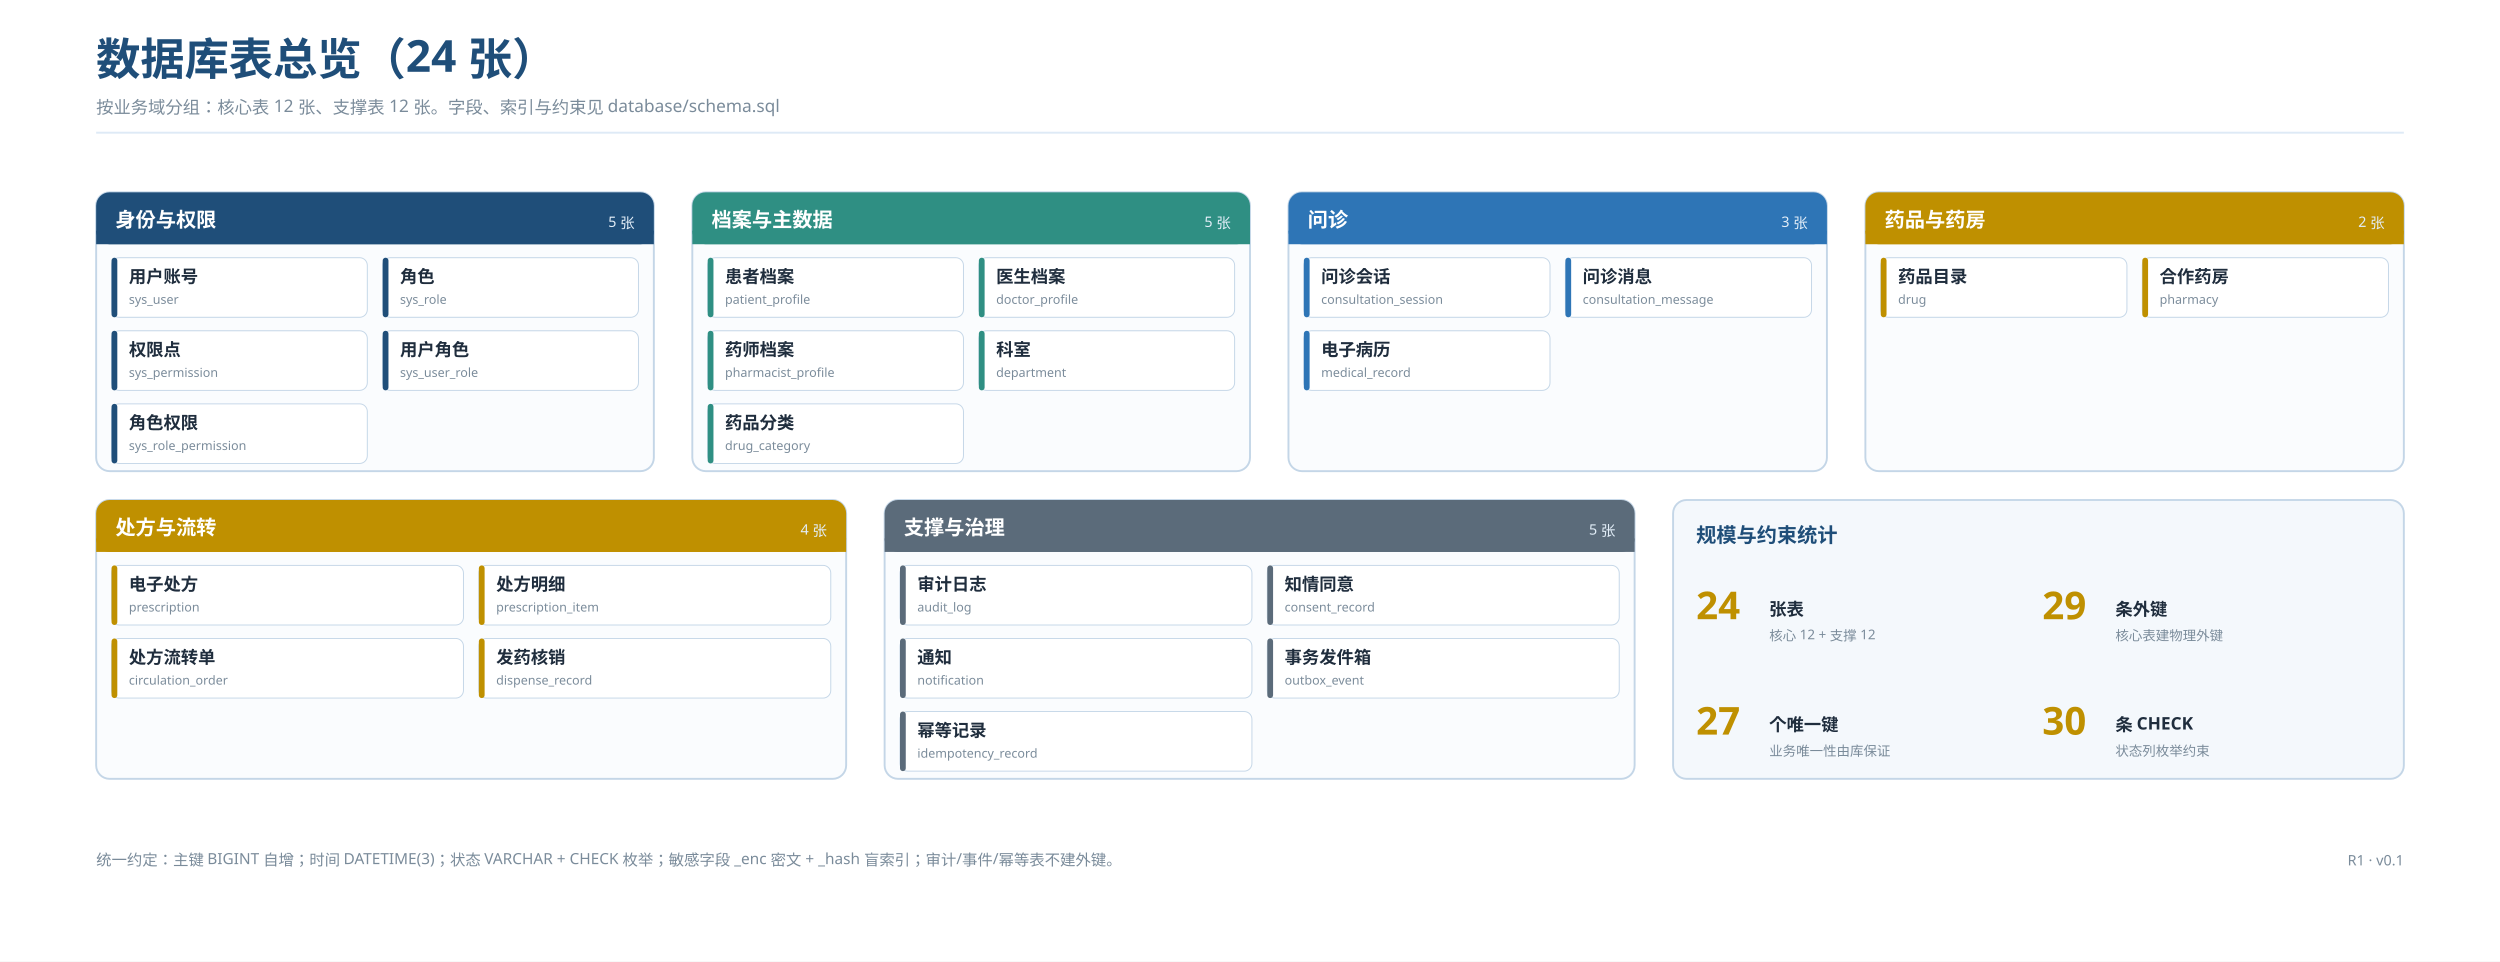
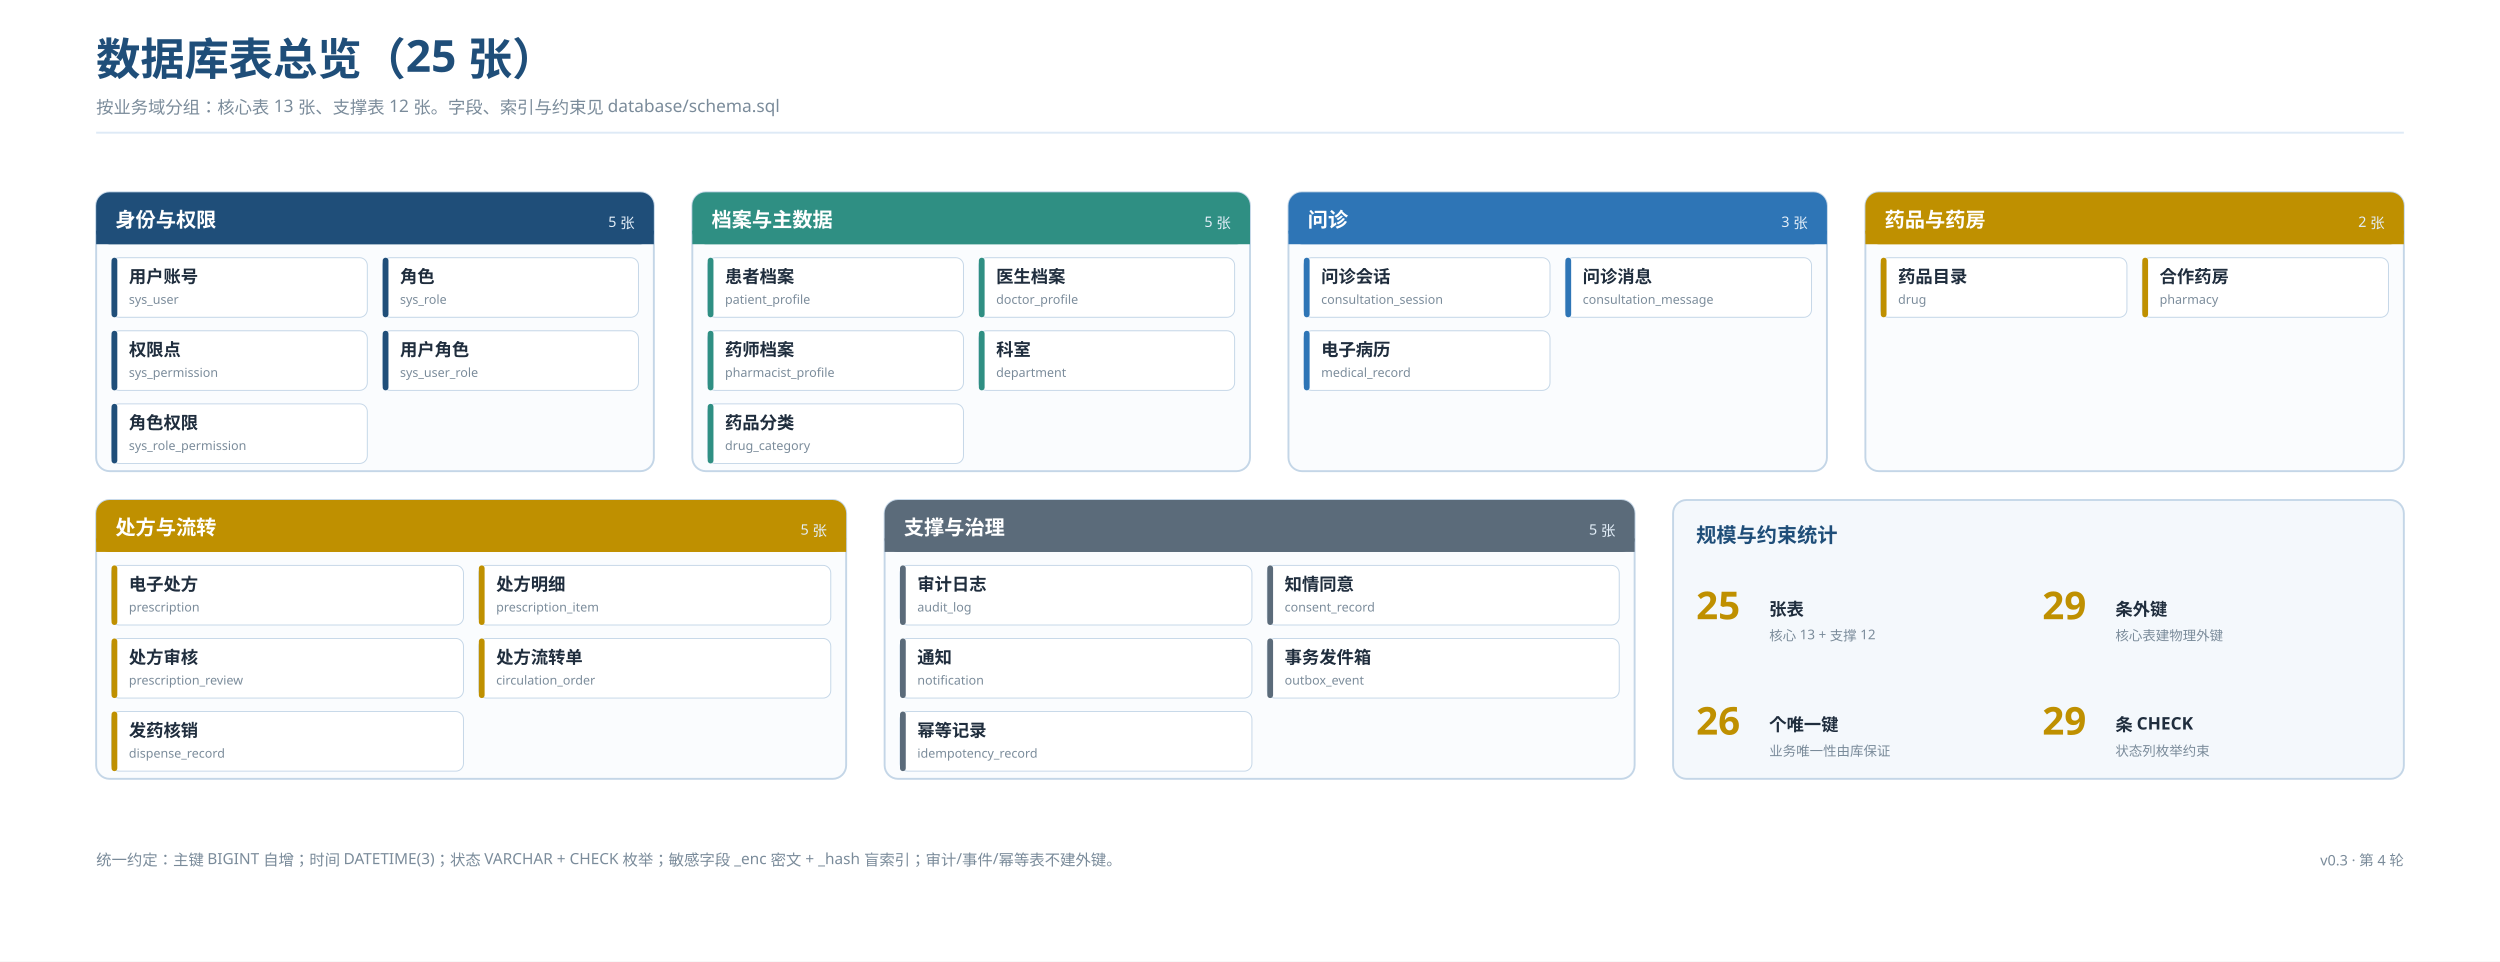
<svg xmlns="http://www.w3.org/2000/svg" width="2600" height="1000" viewBox="0 0 2600 1000">
  <rect width="2600" height="1000" fill="#FFFFFF" />
-   <text x="100" y="78" font-family="Microsoft YaHei,Segoe UI,sans-serif" font-size="46" font-weight="bold" fill="#1F4E79" text-anchor="start">数据库表总览（24 张）</text>
-   <text x="100" y="118" font-family="Microsoft YaHei,Segoe UI,sans-serif" font-size="18" font-weight="normal" fill="#7A8B9A" text-anchor="start">按业务域分组：核心表 12 张、支撑表 12 张。字段、索引与约束见 database/schema.sql</text>
+   <text x="100" y="78" font-family="Microsoft YaHei,Segoe UI,sans-serif" font-size="46" font-weight="bold" fill="#1F4E79" text-anchor="start">数据库表总览（25 张）</text>
+   <text x="100" y="118" font-family="Microsoft YaHei,Segoe UI,sans-serif" font-size="18" font-weight="normal" fill="#7A8B9A" text-anchor="start">按业务域分组：核心表 13 张、支撑表 12 张。字段、索引与约束见 database/schema.sql</text>
  <polyline points="100,138 2500,138" fill="none" stroke="#DEEAF6" stroke-width="2" stroke-linejoin="round" />
  <rect x="100" y="200" width="580" height="290" rx="14" ry="14" fill="#FAFCFE" stroke="#C4D6E7" stroke-width="2" />
  <rect x="100" y="200" width="580" height="54" rx="14" ry="14" fill="#1F4E79" />
  <rect x="100" y="240" width="580" height="14" fill="#1F4E79" />
  <text x="120" y="236" font-family="Microsoft YaHei,Segoe UI,sans-serif" font-size="21" font-weight="bold" fill="#FFFFFF" text-anchor="start">身份与权限</text>
  <text x="660" y="236" font-family="Microsoft YaHei,Segoe UI,sans-serif" font-size="15" font-weight="normal" fill="#E3EEF8" text-anchor="end">5 张</text>
  <rect x="116" y="268" width="266" height="62" rx="8" ry="8" fill="#FFFFFF" stroke="#C4D6E7" stroke-width="1" />
  <rect x="116" y="268" width="6" height="62" rx="3" ry="3" fill="#1F4E79" />
  <text x="134" y="294" font-family="Microsoft YaHei,Segoe UI,sans-serif" font-size="18" font-weight="bold" fill="#1F2D3D" text-anchor="start">用户账号</text>
  <text x="134" y="316" font-family="Microsoft YaHei,Segoe UI,sans-serif" font-size="13" font-weight="normal" fill="#7A8B9A" text-anchor="start">sys_user</text>
  <rect x="398" y="268" width="266" height="62" rx="8" ry="8" fill="#FFFFFF" stroke="#C4D6E7" stroke-width="1" />
  <rect x="398" y="268" width="6" height="62" rx="3" ry="3" fill="#1F4E79" />
  <text x="416" y="294" font-family="Microsoft YaHei,Segoe UI,sans-serif" font-size="18" font-weight="bold" fill="#1F2D3D" text-anchor="start">角色</text>
  <text x="416" y="316" font-family="Microsoft YaHei,Segoe UI,sans-serif" font-size="13" font-weight="normal" fill="#7A8B9A" text-anchor="start">sys_role</text>
  <rect x="116" y="344" width="266" height="62" rx="8" ry="8" fill="#FFFFFF" stroke="#C4D6E7" stroke-width="1" />
  <rect x="116" y="344" width="6" height="62" rx="3" ry="3" fill="#1F4E79" />
  <text x="134" y="370" font-family="Microsoft YaHei,Segoe UI,sans-serif" font-size="18" font-weight="bold" fill="#1F2D3D" text-anchor="start">权限点</text>
  <text x="134" y="392" font-family="Microsoft YaHei,Segoe UI,sans-serif" font-size="13" font-weight="normal" fill="#7A8B9A" text-anchor="start">sys_permission</text>
  <rect x="398" y="344" width="266" height="62" rx="8" ry="8" fill="#FFFFFF" stroke="#C4D6E7" stroke-width="1" />
  <rect x="398" y="344" width="6" height="62" rx="3" ry="3" fill="#1F4E79" />
  <text x="416" y="370" font-family="Microsoft YaHei,Segoe UI,sans-serif" font-size="18" font-weight="bold" fill="#1F2D3D" text-anchor="start">用户角色</text>
  <text x="416" y="392" font-family="Microsoft YaHei,Segoe UI,sans-serif" font-size="13" font-weight="normal" fill="#7A8B9A" text-anchor="start">sys_user_role</text>
  <rect x="116" y="420" width="266" height="62" rx="8" ry="8" fill="#FFFFFF" stroke="#C4D6E7" stroke-width="1" />
  <rect x="116" y="420" width="6" height="62" rx="3" ry="3" fill="#1F4E79" />
  <text x="134" y="446" font-family="Microsoft YaHei,Segoe UI,sans-serif" font-size="18" font-weight="bold" fill="#1F2D3D" text-anchor="start">角色权限</text>
  <text x="134" y="468" font-family="Microsoft YaHei,Segoe UI,sans-serif" font-size="13" font-weight="normal" fill="#7A8B9A" text-anchor="start">sys_role_permission</text>
  <rect x="720" y="200" width="580" height="290" rx="14" ry="14" fill="#FAFCFE" stroke="#C4D6E7" stroke-width="2" />
  <rect x="720" y="200" width="580" height="54" rx="14" ry="14" fill="#2F8F83" />
  <rect x="720" y="240" width="580" height="14" fill="#2F8F83" />
  <text x="740" y="236" font-family="Microsoft YaHei,Segoe UI,sans-serif" font-size="21" font-weight="bold" fill="#FFFFFF" text-anchor="start">档案与主数据</text>
  <text x="1280" y="236" font-family="Microsoft YaHei,Segoe UI,sans-serif" font-size="15" font-weight="normal" fill="#E3EEF8" text-anchor="end">5 张</text>
  <rect x="736" y="268" width="266" height="62" rx="8" ry="8" fill="#FFFFFF" stroke="#C4D6E7" stroke-width="1" />
  <rect x="736" y="268" width="6" height="62" rx="3" ry="3" fill="#2F8F83" />
  <text x="754" y="294" font-family="Microsoft YaHei,Segoe UI,sans-serif" font-size="18" font-weight="bold" fill="#1F2D3D" text-anchor="start">患者档案</text>
  <text x="754" y="316" font-family="Microsoft YaHei,Segoe UI,sans-serif" font-size="13" font-weight="normal" fill="#7A8B9A" text-anchor="start">patient_profile</text>
  <rect x="1018" y="268" width="266" height="62" rx="8" ry="8" fill="#FFFFFF" stroke="#C4D6E7" stroke-width="1" />
  <rect x="1018" y="268" width="6" height="62" rx="3" ry="3" fill="#2F8F83" />
  <text x="1036" y="294" font-family="Microsoft YaHei,Segoe UI,sans-serif" font-size="18" font-weight="bold" fill="#1F2D3D" text-anchor="start">医生档案</text>
  <text x="1036" y="316" font-family="Microsoft YaHei,Segoe UI,sans-serif" font-size="13" font-weight="normal" fill="#7A8B9A" text-anchor="start">doctor_profile</text>
  <rect x="736" y="344" width="266" height="62" rx="8" ry="8" fill="#FFFFFF" stroke="#C4D6E7" stroke-width="1" />
  <rect x="736" y="344" width="6" height="62" rx="3" ry="3" fill="#2F8F83" />
  <text x="754" y="370" font-family="Microsoft YaHei,Segoe UI,sans-serif" font-size="18" font-weight="bold" fill="#1F2D3D" text-anchor="start">药师档案</text>
  <text x="754" y="392" font-family="Microsoft YaHei,Segoe UI,sans-serif" font-size="13" font-weight="normal" fill="#7A8B9A" text-anchor="start">pharmacist_profile</text>
  <rect x="1018" y="344" width="266" height="62" rx="8" ry="8" fill="#FFFFFF" stroke="#C4D6E7" stroke-width="1" />
  <rect x="1018" y="344" width="6" height="62" rx="3" ry="3" fill="#2F8F83" />
  <text x="1036" y="370" font-family="Microsoft YaHei,Segoe UI,sans-serif" font-size="18" font-weight="bold" fill="#1F2D3D" text-anchor="start">科室</text>
  <text x="1036" y="392" font-family="Microsoft YaHei,Segoe UI,sans-serif" font-size="13" font-weight="normal" fill="#7A8B9A" text-anchor="start">department</text>
  <rect x="736" y="420" width="266" height="62" rx="8" ry="8" fill="#FFFFFF" stroke="#C4D6E7" stroke-width="1" />
  <rect x="736" y="420" width="6" height="62" rx="3" ry="3" fill="#2F8F83" />
  <text x="754" y="446" font-family="Microsoft YaHei,Segoe UI,sans-serif" font-size="18" font-weight="bold" fill="#1F2D3D" text-anchor="start">药品分类</text>
  <text x="754" y="468" font-family="Microsoft YaHei,Segoe UI,sans-serif" font-size="13" font-weight="normal" fill="#7A8B9A" text-anchor="start">drug_category</text>
  <rect x="1340" y="200" width="560" height="290" rx="14" ry="14" fill="#FAFCFE" stroke="#C4D6E7" stroke-width="2" />
  <rect x="1340" y="200" width="560" height="54" rx="14" ry="14" fill="#2E75B6" />
  <rect x="1340" y="240" width="560" height="14" fill="#2E75B6" />
  <text x="1360" y="236" font-family="Microsoft YaHei,Segoe UI,sans-serif" font-size="21" font-weight="bold" fill="#FFFFFF" text-anchor="start">问诊</text>
  <text x="1880" y="236" font-family="Microsoft YaHei,Segoe UI,sans-serif" font-size="15" font-weight="normal" fill="#E3EEF8" text-anchor="end">3 张</text>
  <rect x="1356" y="268" width="256" height="62" rx="8" ry="8" fill="#FFFFFF" stroke="#C4D6E7" stroke-width="1" />
  <rect x="1356" y="268" width="6" height="62" rx="3" ry="3" fill="#2E75B6" />
  <text x="1374" y="294" font-family="Microsoft YaHei,Segoe UI,sans-serif" font-size="18" font-weight="bold" fill="#1F2D3D" text-anchor="start">问诊会话</text>
  <text x="1374" y="316" font-family="Microsoft YaHei,Segoe UI,sans-serif" font-size="13" font-weight="normal" fill="#7A8B9A" text-anchor="start">consultation_session</text>
  <rect x="1628" y="268" width="256" height="62" rx="8" ry="8" fill="#FFFFFF" stroke="#C4D6E7" stroke-width="1" />
  <rect x="1628" y="268" width="6" height="62" rx="3" ry="3" fill="#2E75B6" />
  <text x="1646" y="294" font-family="Microsoft YaHei,Segoe UI,sans-serif" font-size="18" font-weight="bold" fill="#1F2D3D" text-anchor="start">问诊消息</text>
  <text x="1646" y="316" font-family="Microsoft YaHei,Segoe UI,sans-serif" font-size="13" font-weight="normal" fill="#7A8B9A" text-anchor="start">consultation_message</text>
  <rect x="1356" y="344" width="256" height="62" rx="8" ry="8" fill="#FFFFFF" stroke="#C4D6E7" stroke-width="1" />
  <rect x="1356" y="344" width="6" height="62" rx="3" ry="3" fill="#2E75B6" />
  <text x="1374" y="370" font-family="Microsoft YaHei,Segoe UI,sans-serif" font-size="18" font-weight="bold" fill="#1F2D3D" text-anchor="start">电子病历</text>
  <text x="1374" y="392" font-family="Microsoft YaHei,Segoe UI,sans-serif" font-size="13" font-weight="normal" fill="#7A8B9A" text-anchor="start">medical_record</text>
  <rect x="1940" y="200" width="560" height="290" rx="14" ry="14" fill="#FAFCFE" stroke="#C4D6E7" stroke-width="2" />
  <rect x="1940" y="200" width="560" height="54" rx="14" ry="14" fill="#BF9000" />
  <rect x="1940" y="240" width="560" height="14" fill="#BF9000" />
  <text x="1960" y="236" font-family="Microsoft YaHei,Segoe UI,sans-serif" font-size="21" font-weight="bold" fill="#FFFFFF" text-anchor="start">药品与药房</text>
  <text x="2480" y="236" font-family="Microsoft YaHei,Segoe UI,sans-serif" font-size="15" font-weight="normal" fill="#E3EEF8" text-anchor="end">2 张</text>
  <rect x="1956" y="268" width="256" height="62" rx="8" ry="8" fill="#FFFFFF" stroke="#C4D6E7" stroke-width="1" />
  <rect x="1956" y="268" width="6" height="62" rx="3" ry="3" fill="#BF9000" />
  <text x="1974" y="294" font-family="Microsoft YaHei,Segoe UI,sans-serif" font-size="18" font-weight="bold" fill="#1F2D3D" text-anchor="start">药品目录</text>
  <text x="1974" y="316" font-family="Microsoft YaHei,Segoe UI,sans-serif" font-size="13" font-weight="normal" fill="#7A8B9A" text-anchor="start">drug</text>
  <rect x="2228" y="268" width="256" height="62" rx="8" ry="8" fill="#FFFFFF" stroke="#C4D6E7" stroke-width="1" />
  <rect x="2228" y="268" width="6" height="62" rx="3" ry="3" fill="#BF9000" />
  <text x="2246" y="294" font-family="Microsoft YaHei,Segoe UI,sans-serif" font-size="18" font-weight="bold" fill="#1F2D3D" text-anchor="start">合作药房</text>
  <text x="2246" y="316" font-family="Microsoft YaHei,Segoe UI,sans-serif" font-size="13" font-weight="normal" fill="#7A8B9A" text-anchor="start">pharmacy</text>
  <rect x="100" y="520" width="780" height="290" rx="14" ry="14" fill="#FAFCFE" stroke="#C4D6E7" stroke-width="2" />
  <rect x="100" y="520" width="780" height="54" rx="14" ry="14" fill="#BF9000" />
  <rect x="100" y="560" width="780" height="14" fill="#BF9000" />
  <text x="120" y="556" font-family="Microsoft YaHei,Segoe UI,sans-serif" font-size="21" font-weight="bold" fill="#FFFFFF" text-anchor="start">处方与流转</text>
-   <text x="860" y="556" font-family="Microsoft YaHei,Segoe UI,sans-serif" font-size="15" font-weight="normal" fill="#E3EEF8" text-anchor="end">4 张</text>
+   <text x="860" y="556" font-family="Microsoft YaHei,Segoe UI,sans-serif" font-size="15" font-weight="normal" fill="#E3EEF8" text-anchor="end">5 张</text>
  <rect x="116" y="588" width="366" height="62" rx="8" ry="8" fill="#FFFFFF" stroke="#C4D6E7" stroke-width="1" />
  <rect x="116" y="588" width="6" height="62" rx="3" ry="3" fill="#BF9000" />
  <text x="134" y="614" font-family="Microsoft YaHei,Segoe UI,sans-serif" font-size="18" font-weight="bold" fill="#1F2D3D" text-anchor="start">电子处方</text>
  <text x="134" y="636" font-family="Microsoft YaHei,Segoe UI,sans-serif" font-size="13" font-weight="normal" fill="#7A8B9A" text-anchor="start">prescription</text>
  <rect x="498" y="588" width="366" height="62" rx="8" ry="8" fill="#FFFFFF" stroke="#C4D6E7" stroke-width="1" />
  <rect x="498" y="588" width="6" height="62" rx="3" ry="3" fill="#BF9000" />
  <text x="516" y="614" font-family="Microsoft YaHei,Segoe UI,sans-serif" font-size="18" font-weight="bold" fill="#1F2D3D" text-anchor="start">处方明细</text>
  <text x="516" y="636" font-family="Microsoft YaHei,Segoe UI,sans-serif" font-size="13" font-weight="normal" fill="#7A8B9A" text-anchor="start">prescription_item</text>
  <rect x="116" y="664" width="366" height="62" rx="8" ry="8" fill="#FFFFFF" stroke="#C4D6E7" stroke-width="1" />
  <rect x="116" y="664" width="6" height="62" rx="3" ry="3" fill="#BF9000" />
-   <text x="134" y="690" font-family="Microsoft YaHei,Segoe UI,sans-serif" font-size="18" font-weight="bold" fill="#1F2D3D" text-anchor="start">处方流转单</text>
-   <text x="134" y="712" font-family="Microsoft YaHei,Segoe UI,sans-serif" font-size="13" font-weight="normal" fill="#7A8B9A" text-anchor="start">circulation_order</text>
+   <text x="134" y="690" font-family="Microsoft YaHei,Segoe UI,sans-serif" font-size="18" font-weight="bold" fill="#1F2D3D" text-anchor="start">处方审核</text>
+   <text x="134" y="712" font-family="Microsoft YaHei,Segoe UI,sans-serif" font-size="13" font-weight="normal" fill="#7A8B9A" text-anchor="start">prescription_review</text>
  <rect x="498" y="664" width="366" height="62" rx="8" ry="8" fill="#FFFFFF" stroke="#C4D6E7" stroke-width="1" />
  <rect x="498" y="664" width="6" height="62" rx="3" ry="3" fill="#BF9000" />
-   <text x="516" y="690" font-family="Microsoft YaHei,Segoe UI,sans-serif" font-size="18" font-weight="bold" fill="#1F2D3D" text-anchor="start">发药核销</text>
-   <text x="516" y="712" font-family="Microsoft YaHei,Segoe UI,sans-serif" font-size="13" font-weight="normal" fill="#7A8B9A" text-anchor="start">dispense_record</text>
+   <text x="516" y="690" font-family="Microsoft YaHei,Segoe UI,sans-serif" font-size="18" font-weight="bold" fill="#1F2D3D" text-anchor="start">处方流转单</text>
+   <text x="516" y="712" font-family="Microsoft YaHei,Segoe UI,sans-serif" font-size="13" font-weight="normal" fill="#7A8B9A" text-anchor="start">circulation_order</text>
+   <rect x="116" y="740" width="366" height="62" rx="8" ry="8" fill="#FFFFFF" stroke="#C4D6E7" stroke-width="1" />
+   <rect x="116" y="740" width="6" height="62" rx="3" ry="3" fill="#BF9000" />
+   <text x="134" y="766" font-family="Microsoft YaHei,Segoe UI,sans-serif" font-size="18" font-weight="bold" fill="#1F2D3D" text-anchor="start">发药核销</text>
+   <text x="134" y="788" font-family="Microsoft YaHei,Segoe UI,sans-serif" font-size="13" font-weight="normal" fill="#7A8B9A" text-anchor="start">dispense_record</text>
  <rect x="920" y="520" width="780" height="290" rx="14" ry="14" fill="#FAFCFE" stroke="#C4D6E7" stroke-width="2" />
  <rect x="920" y="520" width="780" height="54" rx="14" ry="14" fill="#5B6B7A" />
  <rect x="920" y="560" width="780" height="14" fill="#5B6B7A" />
  <text x="940" y="556" font-family="Microsoft YaHei,Segoe UI,sans-serif" font-size="21" font-weight="bold" fill="#FFFFFF" text-anchor="start">支撑与治理</text>
  <text x="1680" y="556" font-family="Microsoft YaHei,Segoe UI,sans-serif" font-size="15" font-weight="normal" fill="#E3EEF8" text-anchor="end">5 张</text>
  <rect x="936" y="588" width="366" height="62" rx="8" ry="8" fill="#FFFFFF" stroke="#C4D6E7" stroke-width="1" />
  <rect x="936" y="588" width="6" height="62" rx="3" ry="3" fill="#5B6B7A" />
  <text x="954" y="614" font-family="Microsoft YaHei,Segoe UI,sans-serif" font-size="18" font-weight="bold" fill="#1F2D3D" text-anchor="start">审计日志</text>
  <text x="954" y="636" font-family="Microsoft YaHei,Segoe UI,sans-serif" font-size="13" font-weight="normal" fill="#7A8B9A" text-anchor="start">audit_log</text>
  <rect x="1318" y="588" width="366" height="62" rx="8" ry="8" fill="#FFFFFF" stroke="#C4D6E7" stroke-width="1" />
  <rect x="1318" y="588" width="6" height="62" rx="3" ry="3" fill="#5B6B7A" />
  <text x="1336" y="614" font-family="Microsoft YaHei,Segoe UI,sans-serif" font-size="18" font-weight="bold" fill="#1F2D3D" text-anchor="start">知情同意</text>
  <text x="1336" y="636" font-family="Microsoft YaHei,Segoe UI,sans-serif" font-size="13" font-weight="normal" fill="#7A8B9A" text-anchor="start">consent_record</text>
  <rect x="936" y="664" width="366" height="62" rx="8" ry="8" fill="#FFFFFF" stroke="#C4D6E7" stroke-width="1" />
  <rect x="936" y="664" width="6" height="62" rx="3" ry="3" fill="#5B6B7A" />
  <text x="954" y="690" font-family="Microsoft YaHei,Segoe UI,sans-serif" font-size="18" font-weight="bold" fill="#1F2D3D" text-anchor="start">通知</text>
  <text x="954" y="712" font-family="Microsoft YaHei,Segoe UI,sans-serif" font-size="13" font-weight="normal" fill="#7A8B9A" text-anchor="start">notification</text>
  <rect x="1318" y="664" width="366" height="62" rx="8" ry="8" fill="#FFFFFF" stroke="#C4D6E7" stroke-width="1" />
  <rect x="1318" y="664" width="6" height="62" rx="3" ry="3" fill="#5B6B7A" />
  <text x="1336" y="690" font-family="Microsoft YaHei,Segoe UI,sans-serif" font-size="18" font-weight="bold" fill="#1F2D3D" text-anchor="start">事务发件箱</text>
  <text x="1336" y="712" font-family="Microsoft YaHei,Segoe UI,sans-serif" font-size="13" font-weight="normal" fill="#7A8B9A" text-anchor="start">outbox_event</text>
  <rect x="936" y="740" width="366" height="62" rx="8" ry="8" fill="#FFFFFF" stroke="#C4D6E7" stroke-width="1" />
  <rect x="936" y="740" width="6" height="62" rx="3" ry="3" fill="#5B6B7A" />
  <text x="954" y="766" font-family="Microsoft YaHei,Segoe UI,sans-serif" font-size="18" font-weight="bold" fill="#1F2D3D" text-anchor="start">幂等记录</text>
  <text x="954" y="788" font-family="Microsoft YaHei,Segoe UI,sans-serif" font-size="13" font-weight="normal" fill="#7A8B9A" text-anchor="start">idempotency_record</text>
  <rect x="1740" y="520" width="760" height="290" rx="14" ry="14" fill="#F4F8FC" stroke="#C4D6E7" stroke-width="2" />
  <text x="1764" y="564" font-family="Microsoft YaHei,Segoe UI,sans-serif" font-size="21" font-weight="bold" fill="#1F4E79" text-anchor="start">规模与约束统计</text>
-   <text x="1764" y="644" font-family="Microsoft YaHei,Segoe UI,sans-serif" font-size="40" font-weight="bold" fill="#BF9000" text-anchor="start">24</text>
+   <text x="1764" y="644" font-family="Microsoft YaHei,Segoe UI,sans-serif" font-size="40" font-weight="bold" fill="#BF9000" text-anchor="start">25</text>
  <text x="1840" y="640" font-family="Microsoft YaHei,Segoe UI,sans-serif" font-size="18" font-weight="bold" fill="#1F2D3D" text-anchor="start">张表</text>
-   <text x="1840" y="666" font-family="Microsoft YaHei,Segoe UI,sans-serif" font-size="14" font-weight="normal" fill="#7A8B9A" text-anchor="start">核心 12 + 支撑 12</text>
+   <text x="1840" y="666" font-family="Microsoft YaHei,Segoe UI,sans-serif" font-size="14" font-weight="normal" fill="#7A8B9A" text-anchor="start">核心 13 + 支撑 12</text>
  <text x="2124" y="644" font-family="Microsoft YaHei,Segoe UI,sans-serif" font-size="40" font-weight="bold" fill="#BF9000" text-anchor="start">29</text>
  <text x="2200" y="640" font-family="Microsoft YaHei,Segoe UI,sans-serif" font-size="18" font-weight="bold" fill="#1F2D3D" text-anchor="start">条外键</text>
  <text x="2200" y="666" font-family="Microsoft YaHei,Segoe UI,sans-serif" font-size="14" font-weight="normal" fill="#7A8B9A" text-anchor="start">核心表建物理外键</text>
-   <text x="1764" y="764" font-family="Microsoft YaHei,Segoe UI,sans-serif" font-size="40" font-weight="bold" fill="#BF9000" text-anchor="start">27</text>
+   <text x="1764" y="764" font-family="Microsoft YaHei,Segoe UI,sans-serif" font-size="40" font-weight="bold" fill="#BF9000" text-anchor="start">26</text>
  <text x="1840" y="760" font-family="Microsoft YaHei,Segoe UI,sans-serif" font-size="18" font-weight="bold" fill="#1F2D3D" text-anchor="start">个唯一键</text>
  <text x="1840" y="786" font-family="Microsoft YaHei,Segoe UI,sans-serif" font-size="14" font-weight="normal" fill="#7A8B9A" text-anchor="start">业务唯一性由库保证</text>
-   <text x="2124" y="764" font-family="Microsoft YaHei,Segoe UI,sans-serif" font-size="40" font-weight="bold" fill="#BF9000" text-anchor="start">30</text>
+   <text x="2124" y="764" font-family="Microsoft YaHei,Segoe UI,sans-serif" font-size="40" font-weight="bold" fill="#BF9000" text-anchor="start">29</text>
  <text x="2200" y="760" font-family="Microsoft YaHei,Segoe UI,sans-serif" font-size="18" font-weight="bold" fill="#1F2D3D" text-anchor="start">条 CHECK</text>
  <text x="2200" y="786" font-family="Microsoft YaHei,Segoe UI,sans-serif" font-size="14" font-weight="normal" fill="#7A8B9A" text-anchor="start">状态列枚举约束</text>
  <text x="100" y="900" font-family="Microsoft YaHei,Segoe UI,sans-serif" font-size="16" font-weight="normal" fill="#7A8B9A" text-anchor="start">统一约定：主键 BIGINT 自增；时间 DATETIME(3)；状态 VARCHAR + CHECK 枚举；敏感字段 _enc 密文 + _hash 盲索引；审计/事件/幂等表不建外键。</text>
-   <text x="2500" y="900" font-family="Microsoft YaHei,Segoe UI,sans-serif" font-size="15" font-weight="normal" fill="#7A8B9A" text-anchor="end">R1 · v0.1</text>
+   <text x="2500" y="900" font-family="Microsoft YaHei,Segoe UI,sans-serif" font-size="15" font-weight="normal" fill="#7A8B9A" text-anchor="end">v0.3 · 第 4 轮</text>
</svg>
